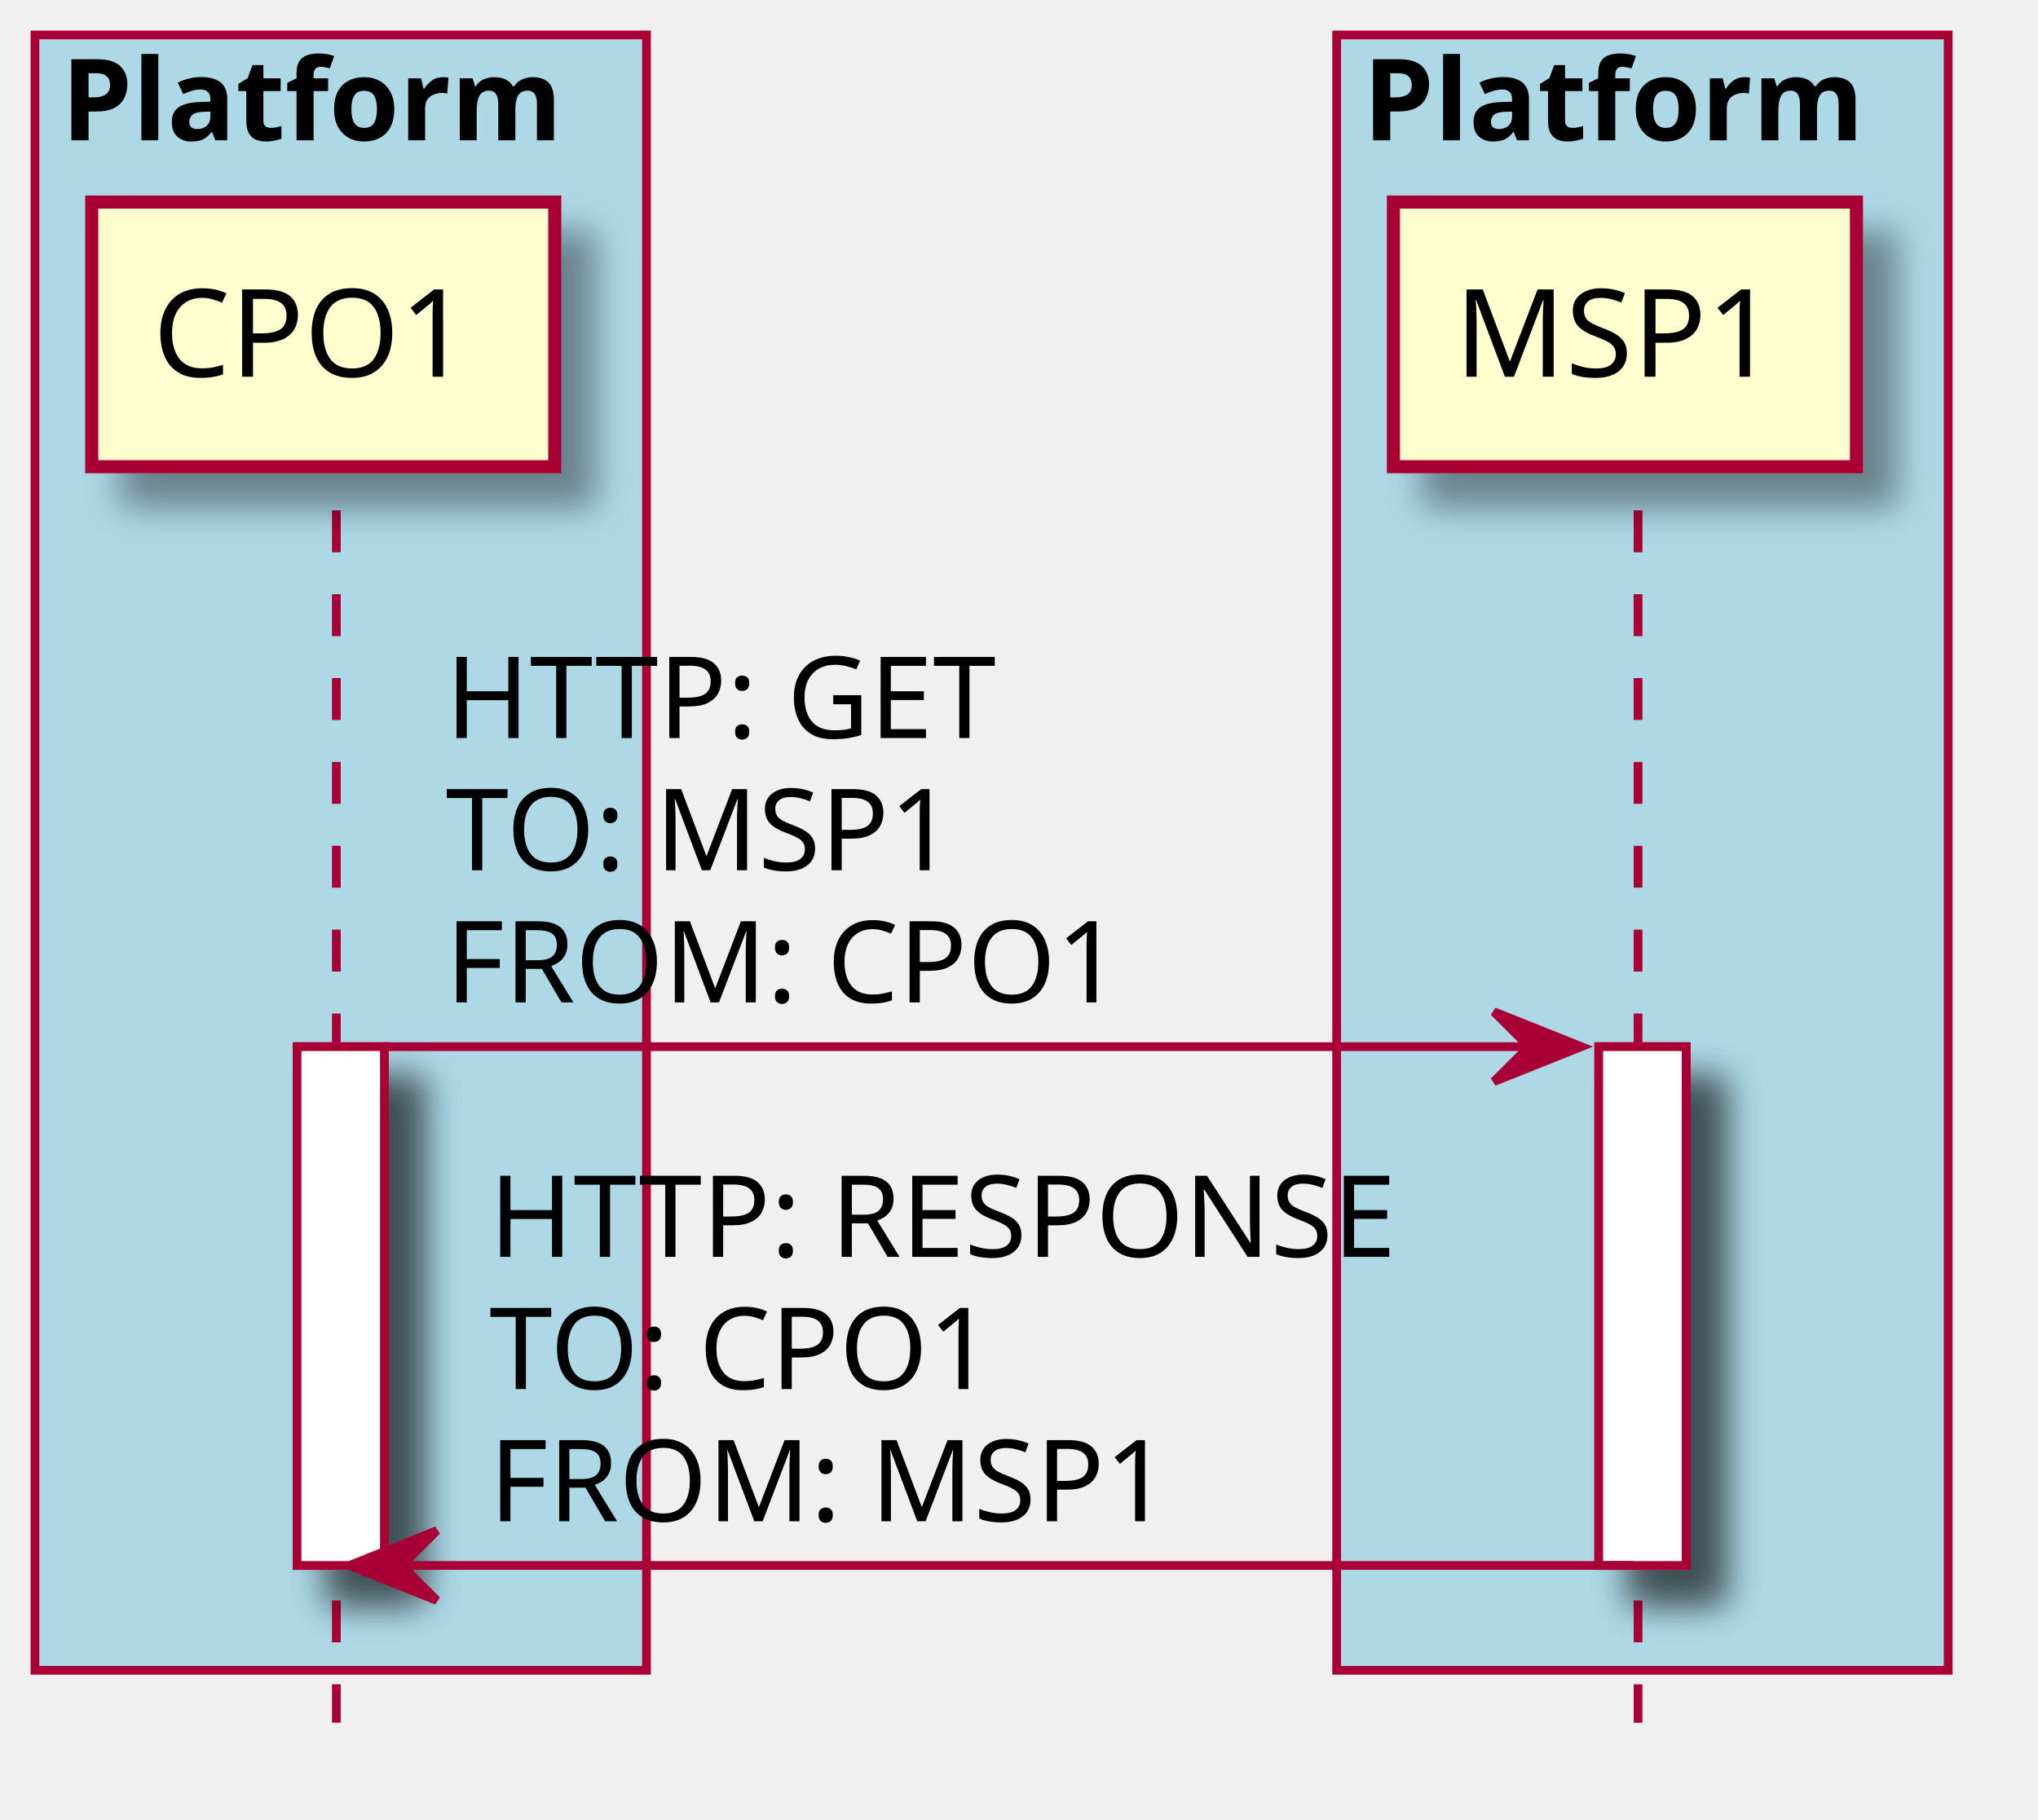
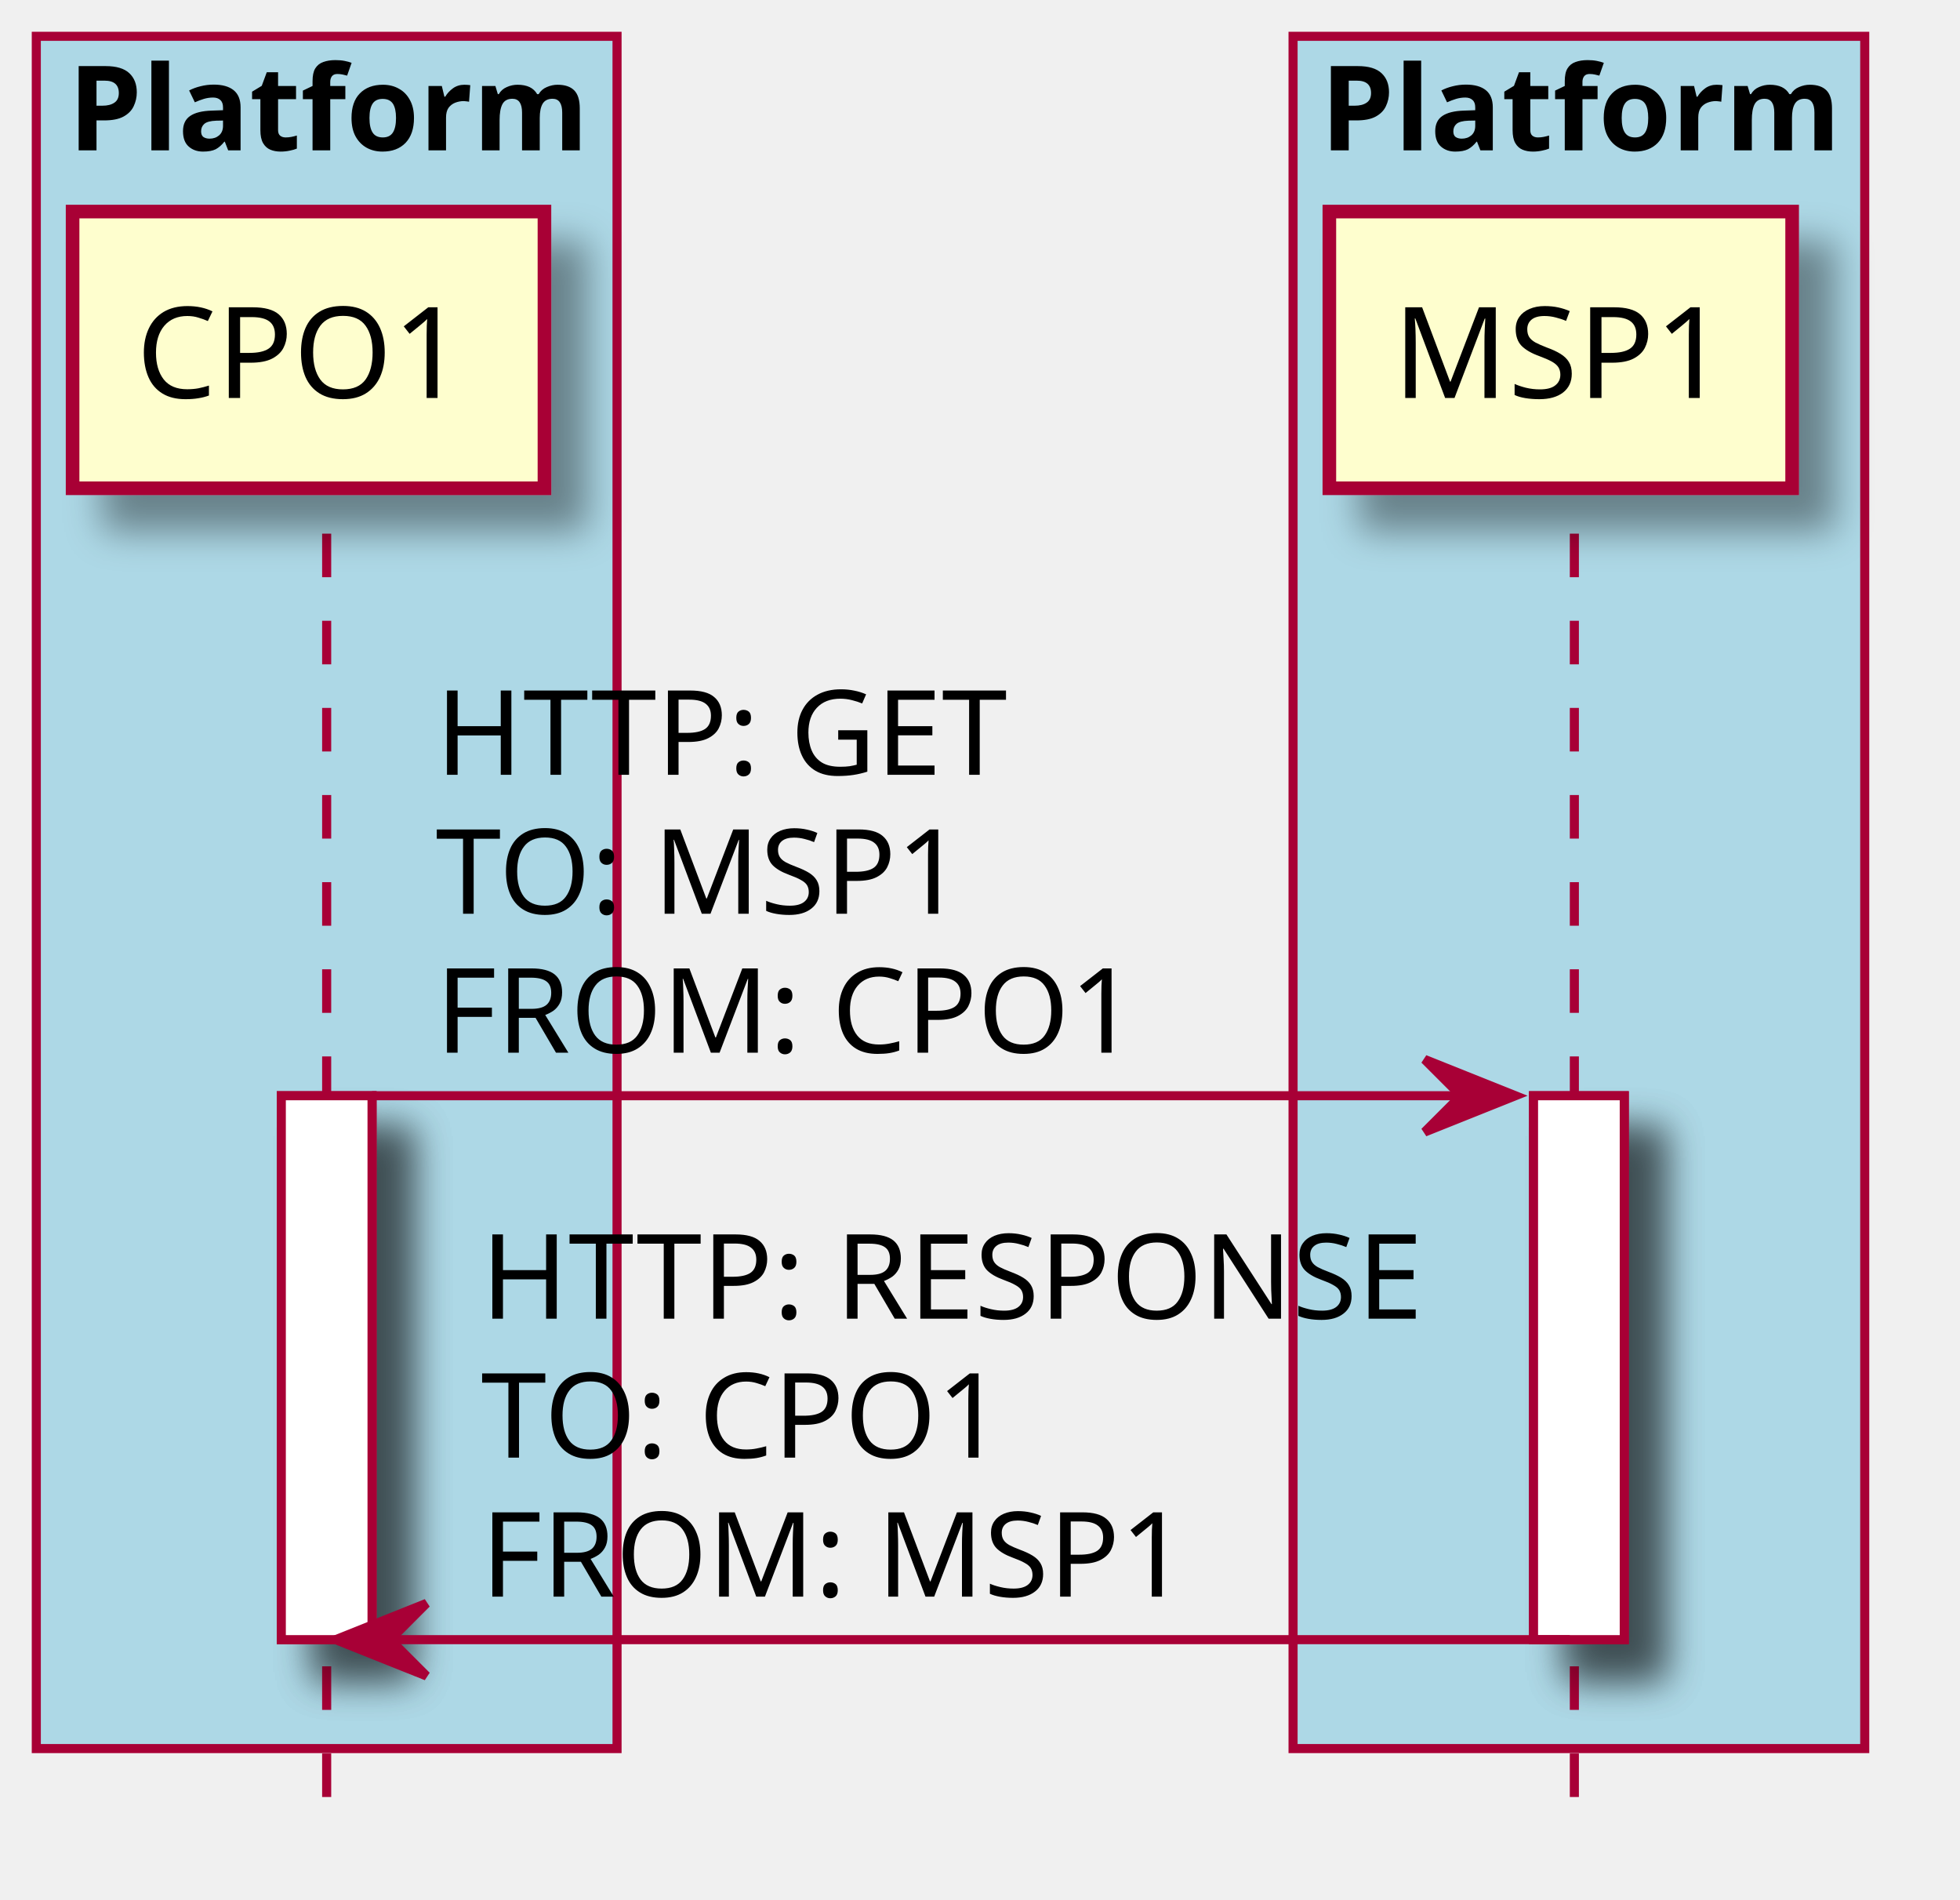
- <svg xmlns="http://www.w3.org/2000/svg" contentScriptType="application/ecmascript" contentStyleType="text/css" height="217.708px" preserveAspectRatio="none" style="width:243px;height:217px;" version="1.1" viewBox="0 0 243 217" width="243.75px" zoomAndPan="magnify">
+ <svg xmlns="http://www.w3.org/2000/svg" contentScriptType="application/ecmascript" contentStyleType="text/css" height="218.75px" preserveAspectRatio="none" style="width:225px;height:218px;" version="1.1" viewBox="0 0 225 218" width="225px" zoomAndPan="magnify">
  <defs>
    <filter height="300%" id="f3glkvzhmhh9w" width="300%" x="-1" y="-1">
      <feGaussianBlur result="blurOut" stdDeviation="2.083" />
      <feColorMatrix in="blurOut" result="blurOut2" type="matrix" values="0 0 0 0 0 0 0 0 0 0 0 0 0 0 0 0 0 0 .4 0" />
      <feOffset dx="4.167" dy="4.167" in="blurOut2" result="blurOut3" />
      <feBlend in="SourceGraphic" in2="blurOut3" mode="normal" />
    </filter>
  </defs>
  <g>
-     <rect fill="#ADD8E6" height="195.028" style="stroke: #A80036; stroke-width: 1.042;" width="72.917" x="4.167" y="4.167" />
-     <text fill="#000000" font-family="sans-serif" font-size="13.542" font-weight="bold" lengthAdjust="spacingAndGlyphs" textLength="66.667" x="7.292" y="16.736">Platform</text>
-     <rect fill="#ADD8E6" height="195.028" style="stroke: #A80036; stroke-width: 1.042;" width="72.917" x="159.375" y="4.167" />
-     <text fill="#000000" font-family="sans-serif" font-size="13.542" font-weight="bold" lengthAdjust="spacingAndGlyphs" textLength="66.667" x="162.5" y="16.736">Platform</text>
-     <rect fill="#FFFFFF" filter="url(#f3glkvzhmhh9w)" height="61.873" style="stroke: #A80036; stroke-width: 1.042;" width="10.417" x="35.417" y="124.821" />
-     <rect fill="#FFFFFF" filter="url(#f3glkvzhmhh9w)" height="61.873" style="stroke: #A80036; stroke-width: 1.042;" width="10.417" x="190.625" y="124.821" />
-     <line style="stroke: #A80036; stroke-width: 1.042; stroke-dasharray: 5.0,5.0;" x1="40.104" x2="40.104" y1="60.864" y2="205.444" />
-     <line style="stroke: #A80036; stroke-width: 1.042; stroke-dasharray: 5.0,5.0;" x1="195.312" x2="195.312" y1="60.864" y2="205.444" />
-     <rect fill="#FEFECE" filter="url(#f3glkvzhmhh9w)" height="31.559" style="stroke: #A80036; stroke-width: 1.562;" width="55.208" x="10.938" y="24.097" />
-     <text fill="#000000" font-family="sans-serif" font-size="14.583" lengthAdjust="spacingAndGlyphs" textLength="40.625" x="18.229" y="44.925">CPO1</text>
-     <rect fill="#FEFECE" filter="url(#f3glkvzhmhh9w)" height="31.559" style="stroke: #A80036; stroke-width: 1.562;" width="55.208" x="166.146" y="24.097" />
-     <text fill="#000000" font-family="sans-serif" font-size="14.583" lengthAdjust="spacingAndGlyphs" textLength="40.625" x="173.438" y="44.925">MSP1</text>
-     <rect fill="#FFFFFF" filter="url(#f3glkvzhmhh9w)" height="61.873" style="stroke: #A80036; stroke-width: 1.042;" width="10.417" x="35.417" y="124.821" />
-     <rect fill="#FFFFFF" filter="url(#f3glkvzhmhh9w)" height="61.873" style="stroke: #A80036; stroke-width: 1.042;" width="10.417" x="190.625" y="124.821" />
-     <polygon fill="#A80036" points="178.125,120.654,188.542,124.821,178.125,128.988,182.292,124.821" style="stroke: #A80036; stroke-width: 1.042;" />
-     <line style="stroke: #A80036; stroke-width: 1.042;" x1="45.833" x2="184.375" y1="124.821" y2="124.821" />
-     <text fill="#000000" font-family="sans-serif" font-size="13.542" lengthAdjust="spacingAndGlyphs" textLength="67.708" x="53.125" y="88.017">HTTP: GET</text>
-     <text fill="#000000" font-family="sans-serif" font-size="13.542" lengthAdjust="spacingAndGlyphs" textLength="63.542" x="53.125" y="103.781">TO: MSP1</text>
-     <text fill="#000000" font-family="sans-serif" font-size="13.542" lengthAdjust="spacingAndGlyphs" textLength="82.292" x="53.125" y="119.544">FROM: CPO1</text>
-     <polygon fill="#A80036" points="52.083,182.528,41.667,186.694,52.083,190.861,47.917,186.694" style="stroke: #A80036; stroke-width: 1.042;" />
-     <line style="stroke: #A80036; stroke-width: 1.042;" x1="45.833" x2="194.792" y1="186.694" y2="186.694" />
-     <text fill="#000000" font-family="sans-serif" font-size="13.542" lengthAdjust="spacingAndGlyphs" textLength="114.583" x="58.333" y="149.891">HTTP: RESPONSE</text>
-     <text fill="#000000" font-family="sans-serif" font-size="13.542" lengthAdjust="spacingAndGlyphs" textLength="62.5" x="58.333" y="165.654">TO: CPO1</text>
-     <text fill="#000000" font-family="sans-serif" font-size="13.542" lengthAdjust="spacingAndGlyphs" textLength="83.333" x="58.333" y="181.417">FROM: MSP1</text>
+     <rect fill="#ADD8E6" height="196.523" style="stroke: #A80036; stroke-width: 1.042;" width="66.667" x="4.167" y="4.167" />
+     <text fill="#000000" font-family="sans-serif" font-size="13.542" font-weight="bold" lengthAdjust="spacingAndGlyphs" textLength="59.375" x="7.812" y="17.259">Platform</text>
+     <rect fill="#ADD8E6" height="196.523" style="stroke: #A80036; stroke-width: 1.042;" width="65.625" x="148.438" y="4.167" />
+     <text fill="#000000" font-family="sans-serif" font-size="13.542" font-weight="bold" lengthAdjust="spacingAndGlyphs" textLength="59.375" x="151.562" y="17.259">Platform</text>
+     <rect fill="#FFFFFF" filter="url(#f3glkvzhmhh9w)" height="62.429" style="stroke: #A80036; stroke-width: 1.042;" width="10.417" x="32.292" y="125.761" />
+     <rect fill="#FFFFFF" filter="url(#f3glkvzhmhh9w)" height="62.429" style="stroke: #A80036; stroke-width: 1.042;" width="10.417" x="176.042" y="125.761" />
+     <line style="stroke: #A80036; stroke-width: 1.042; stroke-dasharray: 5.0,5.0;" x1="37.5" x2="37.5" y1="61.249" y2="206.94" />
+     <line style="stroke: #A80036; stroke-width: 1.042; stroke-dasharray: 5.0,5.0;" x1="180.729" x2="180.729" y1="61.249" y2="206.94" />
+     <rect fill="#FEFECE" filter="url(#f3glkvzhmhh9w)" height="31.759" style="stroke: #A80036; stroke-width: 1.562;" width="54.167" x="8.333" y="24.282" />
+     <text fill="#000000" font-family="sans-serif" font-size="14.583" lengthAdjust="spacingAndGlyphs" textLength="39.583" x="15.625" y="45.673">CPO1</text>
+     <rect fill="#FEFECE" filter="url(#f3glkvzhmhh9w)" height="31.759" style="stroke: #A80036; stroke-width: 1.562;" width="53.125" x="152.604" y="24.282" />
+     <text fill="#000000" font-family="sans-serif" font-size="14.583" lengthAdjust="spacingAndGlyphs" textLength="38.542" x="159.896" y="45.673">MSP1</text>
+     <rect fill="#FFFFFF" filter="url(#f3glkvzhmhh9w)" height="62.429" style="stroke: #A80036; stroke-width: 1.042;" width="10.417" x="32.292" y="125.761" />
+     <rect fill="#FFFFFF" filter="url(#f3glkvzhmhh9w)" height="62.429" style="stroke: #A80036; stroke-width: 1.042;" width="10.417" x="176.042" y="125.761" />
+     <polygon fill="#A80036" points="163.542,121.594,173.958,125.761,163.542,129.928,167.708,125.761" style="stroke: #A80036; stroke-width: 1.042;" />
+     <line style="stroke: #A80036; stroke-width: 1.042;" x1="42.708" x2="169.792" y1="125.761" y2="125.761" />
+     <text fill="#000000" font-family="sans-serif" font-size="13.542" lengthAdjust="spacingAndGlyphs" textLength="67.708" x="50" y="88.924">HTTP: GET</text>
+     <text fill="#000000" font-family="sans-serif" font-size="13.542" lengthAdjust="spacingAndGlyphs" textLength="61.458" x="50" y="104.873">TO: MSP1</text>
+     <text fill="#000000" font-family="sans-serif" font-size="13.542" lengthAdjust="spacingAndGlyphs" textLength="81.25" x="50" y="120.821">FROM: CPO1</text>
+     <polygon fill="#A80036" points="48.958,184.023,38.542,188.19,48.958,192.356,44.792,188.19" style="stroke: #A80036; stroke-width: 1.042;" />
+     <line style="stroke: #A80036; stroke-width: 1.042;" x1="42.708" x2="180.208" y1="188.19" y2="188.19" />
+     <text fill="#000000" font-family="sans-serif" font-size="13.542" lengthAdjust="spacingAndGlyphs" textLength="108.333" x="55.208" y="151.353">HTTP: RESPONSE</text>
+     <text fill="#000000" font-family="sans-serif" font-size="13.542" lengthAdjust="spacingAndGlyphs" textLength="62.5" x="55.208" y="167.301">TO: CPO1</text>
+     <text fill="#000000" font-family="sans-serif" font-size="13.542" lengthAdjust="spacingAndGlyphs" textLength="80.208" x="55.208" y="183.25">FROM: MSP1</text>
  </g>
</svg>
